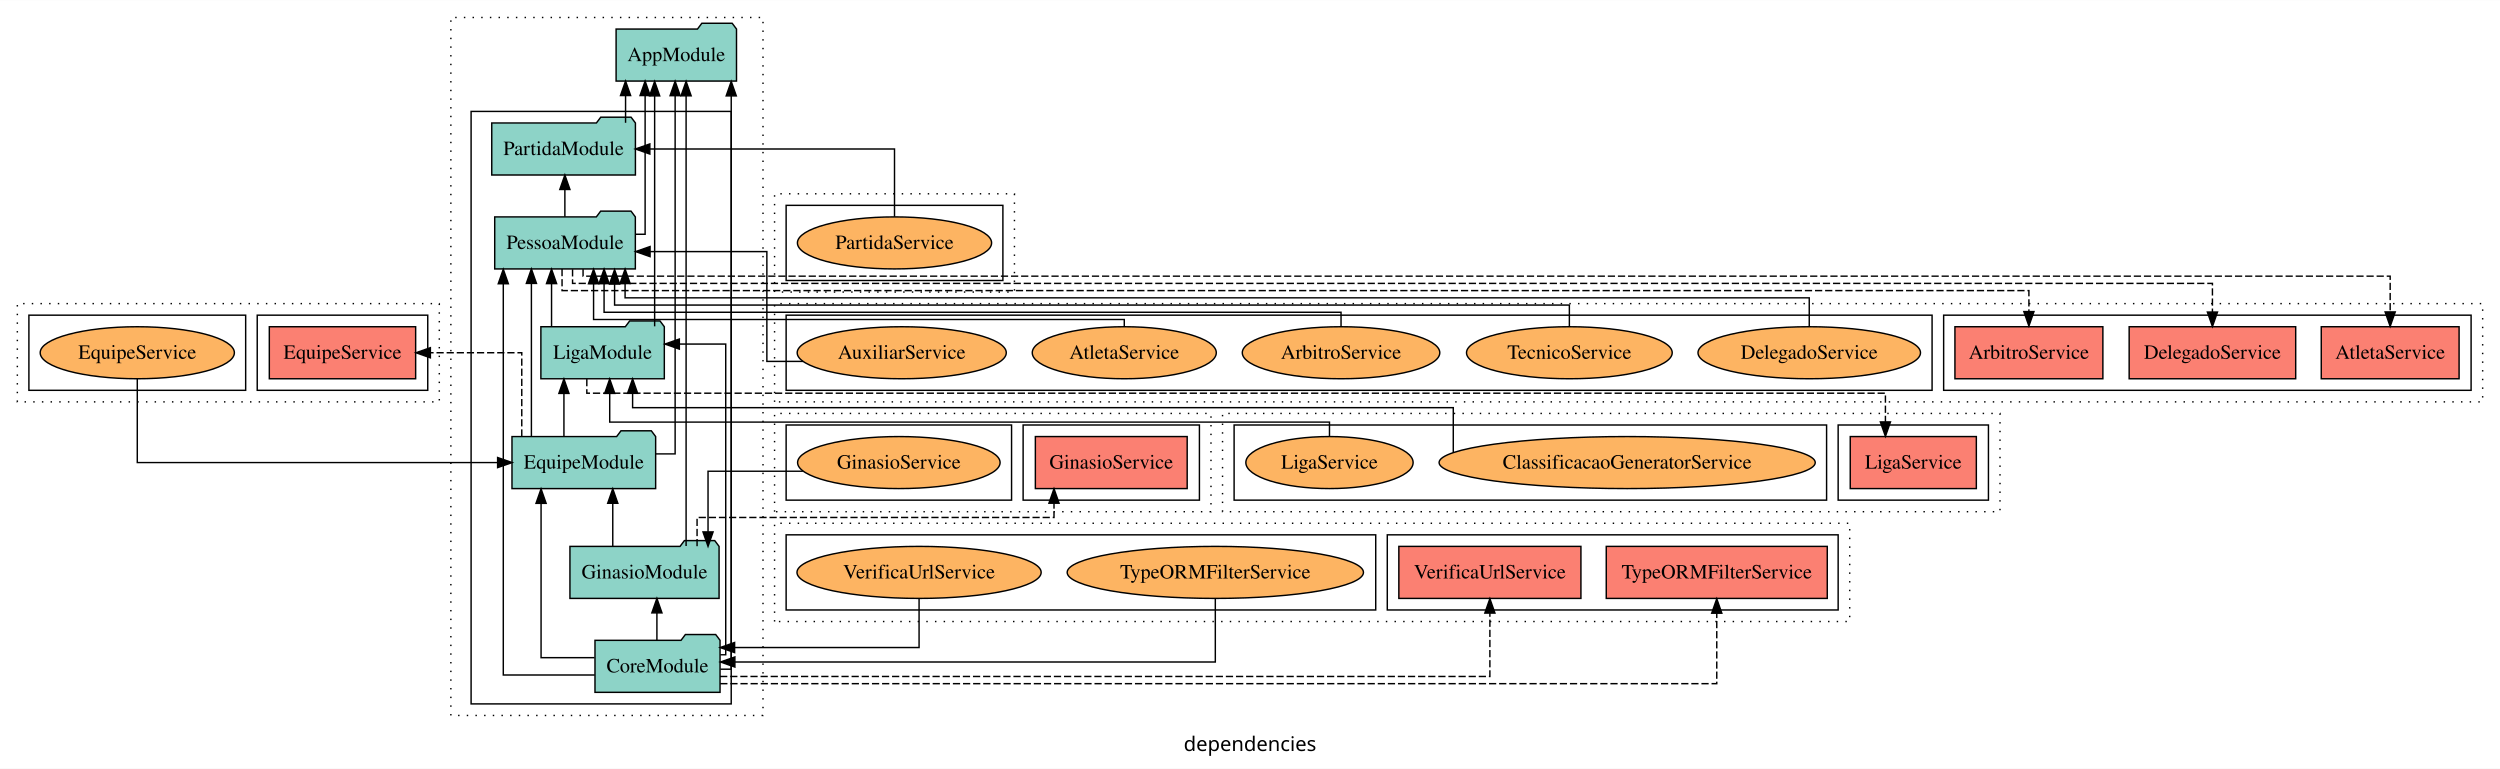
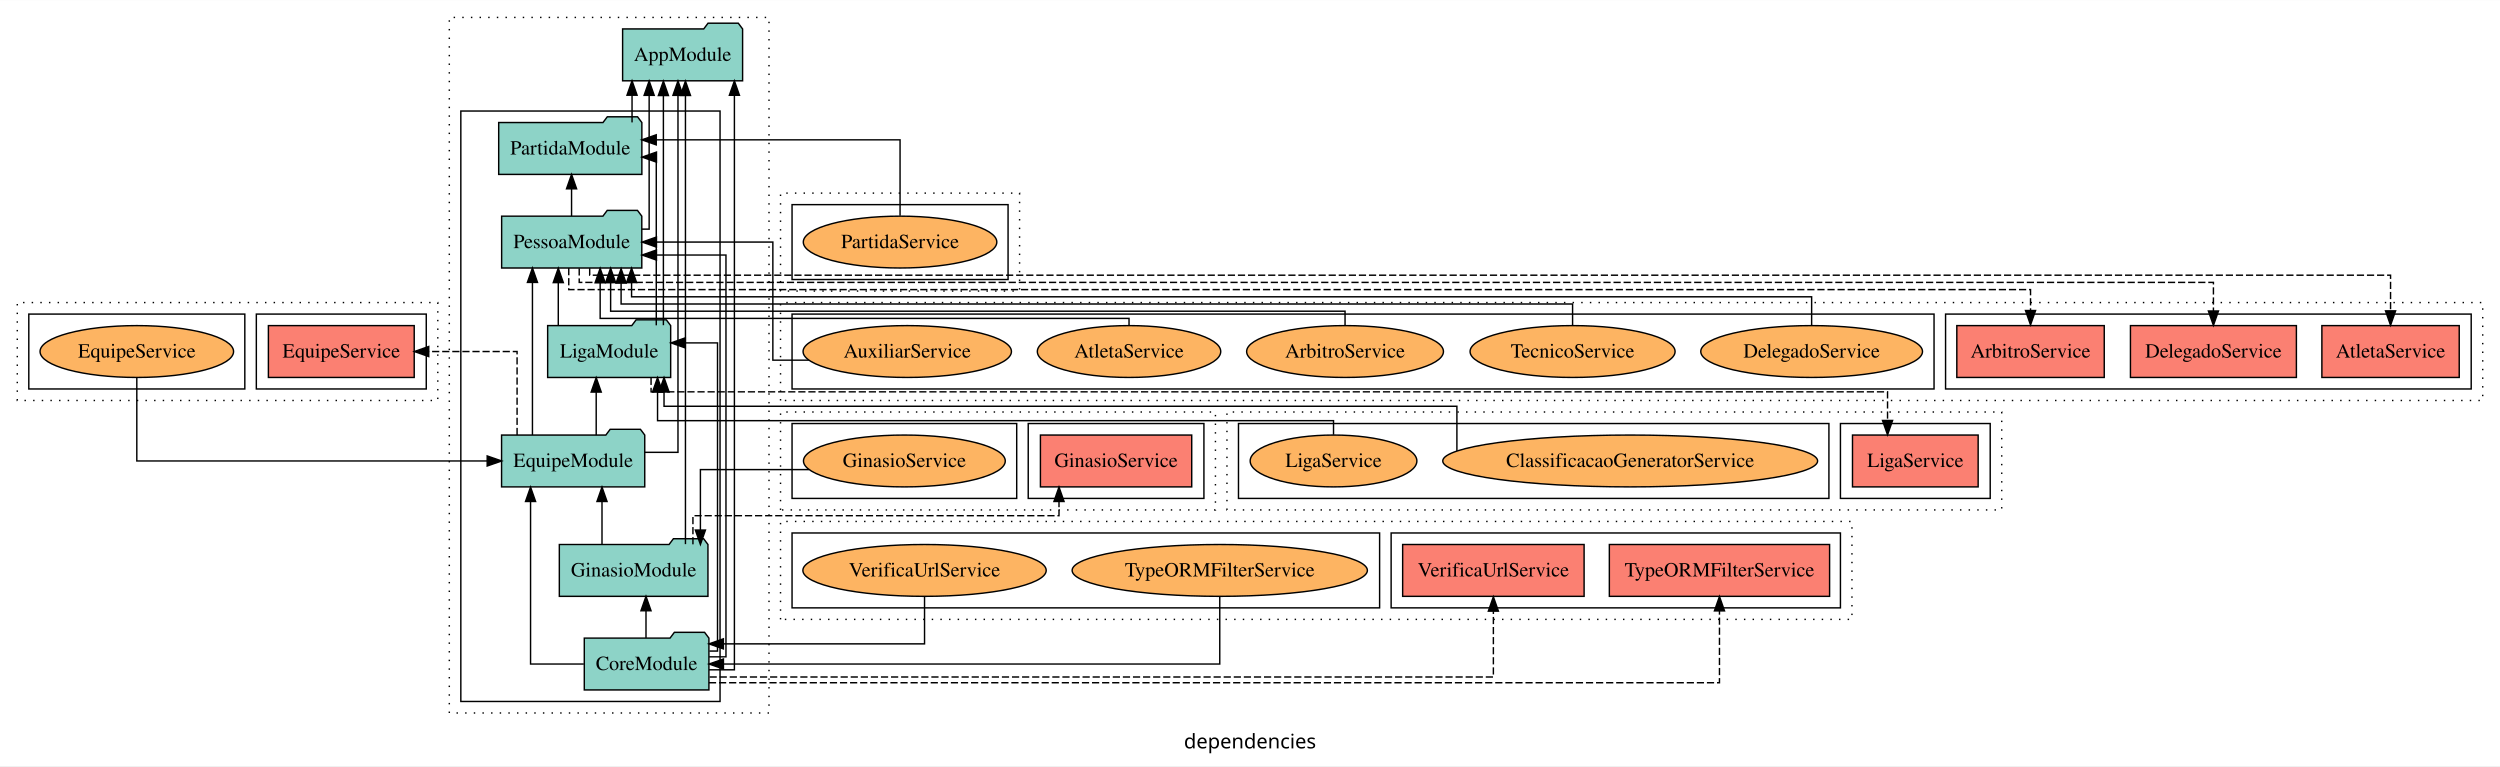
- <svg xmlns="http://www.w3.org/2000/svg" width="1730pt" height="532pt" viewBox="0.00 0.00 1730.00 531.80">
+ <svg xmlns="http://www.w3.org/2000/svg" width="1736pt" height="532pt" viewBox="0.00 0.00 1736.00 531.80">
  <g id="graph0" class="graph" transform="scale(1 1) rotate(0) translate(4 527.8)">
-     <polygon fill="white" stroke="transparent" points="-4,4 -4,-527.8 1726,-527.8 1726,4 -4,4" />
-     <text text-anchor="middle" x="861" y="-8.2" font-family="sans-serif" font-size="14.00">dependencies</text>
+     <polygon fill="white" stroke="transparent" points="-4,4 -4,-527.8 1732,-527.8 1732,4 -4,4" />
+     <text text-anchor="middle" x="864" y="-8.2" font-family="sans-serif" font-size="14.00">dependencies</text>
    <g id="clust1" class="cluster">
-       <polygon fill="none" stroke="black" stroke-dasharray="1,5" points="308,-32.8 308,-515.8 524,-515.8 524,-32.8 308,-32.8" />
+       <polygon fill="none" stroke="black" stroke-dasharray="1,5" points="308,-32.8 308,-515.8 530,-515.8 530,-32.8 308,-32.8" />
    </g>
    <g id="clust3" class="cluster">
-       <polygon fill="none" stroke="black" points="322,-40.8 322,-450.8 502,-450.8 502,-40.8 322,-40.8" />
+       <polygon fill="none" stroke="black" points="316,-40.8 316,-450.8 496,-450.8 496,-40.8 316,-40.8" />
    </g>
    <g id="clust7" class="cluster">
-       <polygon fill="none" stroke="black" stroke-dasharray="1,5" points="532,-97.8 532,-165.8 1276,-165.8 1276,-97.8 532,-97.8" />
+       <polygon fill="none" stroke="black" stroke-dasharray="1,5" points="538,-97.8 538,-165.8 1282,-165.8 1282,-97.8 538,-97.8" />
    </g>
    <g id="clust10" class="cluster">
-       <polygon fill="none" stroke="black" points="956,-105.8 956,-157.8 1268,-157.8 1268,-105.8 956,-105.8" />
+       <polygon fill="none" stroke="black" points="962,-105.8 962,-157.8 1274,-157.8 1274,-105.8 962,-105.8" />
    </g>
    <g id="clust12" class="cluster">
-       <polygon fill="none" stroke="black" points="540,-105.8 540,-157.8 948,-157.8 948,-105.8 540,-105.8" />
+       <polygon fill="none" stroke="black" points="546,-105.8 546,-157.8 954,-157.8 954,-105.8 546,-105.8" />
    </g>
    <g id="clust13" class="cluster">
      <polygon fill="none" stroke="black" stroke-dasharray="1,5" points="8,-249.8 8,-317.8 300,-317.8 300,-249.8 8,-249.8" />
    </g>
    <g id="clust16" class="cluster">
      <polygon fill="none" stroke="black" points="174,-257.8 174,-309.8 292,-309.8 292,-257.8 174,-257.8" />
    </g>
    <g id="clust18" class="cluster">
      <polygon fill="none" stroke="black" points="16,-257.8 16,-309.8 166,-309.8 166,-257.8 16,-257.8" />
    </g>
    <g id="clust19" class="cluster">
-       <polygon fill="none" stroke="black" stroke-dasharray="1,5" points="532,-173.8 532,-241.8 834,-241.8 834,-173.8 532,-173.8" />
+       <polygon fill="none" stroke="black" stroke-dasharray="1,5" points="538,-173.8 538,-241.8 840,-241.8 840,-173.8 538,-173.8" />
    </g>
    <g id="clust22" class="cluster">
-       <polygon fill="none" stroke="black" points="704,-181.8 704,-233.8 826,-233.8 826,-181.8 704,-181.8" />
+       <polygon fill="none" stroke="black" points="710,-181.8 710,-233.8 832,-233.8 832,-181.8 710,-181.8" />
    </g>
    <g id="clust24" class="cluster">
-       <polygon fill="none" stroke="black" points="540,-181.8 540,-233.8 696,-233.8 696,-181.8 540,-181.8" />
+       <polygon fill="none" stroke="black" points="546,-181.8 546,-233.8 702,-233.8 702,-181.8 546,-181.8" />
    </g>
    <g id="clust25" class="cluster">
-       <polygon fill="none" stroke="black" stroke-dasharray="1,5" points="842,-173.8 842,-241.8 1380,-241.8 1380,-173.8 842,-173.8" />
+       <polygon fill="none" stroke="black" stroke-dasharray="1,5" points="848,-173.8 848,-241.8 1386,-241.8 1386,-173.8 848,-173.8" />
    </g>
    <g id="clust28" class="cluster">
-       <polygon fill="none" stroke="black" points="1268,-181.8 1268,-233.8 1372,-233.8 1372,-181.8 1268,-181.8" />
+       <polygon fill="none" stroke="black" points="1274,-181.8 1274,-233.8 1378,-233.8 1378,-181.8 1274,-181.8" />
    </g>
    <g id="clust30" class="cluster">
-       <polygon fill="none" stroke="black" points="850,-181.8 850,-233.8 1260,-233.8 1260,-181.8 850,-181.8" />
+       <polygon fill="none" stroke="black" points="856,-181.8 856,-233.8 1266,-233.8 1266,-181.8 856,-181.8" />
    </g>
    <g id="clust31" class="cluster">
-       <polygon fill="none" stroke="black" stroke-dasharray="1,5" points="532,-325.8 532,-393.8 698,-393.8 698,-325.8 532,-325.8" />
+       <polygon fill="none" stroke="black" stroke-dasharray="1,5" points="538,-325.8 538,-393.8 704,-393.8 704,-325.8 538,-325.8" />
    </g>
    <g id="clust36" class="cluster">
-       <polygon fill="none" stroke="black" points="540,-333.8 540,-385.8 690,-385.8 690,-333.8 540,-333.8" />
+       <polygon fill="none" stroke="black" points="546,-333.8 546,-385.8 696,-385.8 696,-333.8 546,-333.8" />
    </g>
    <g id="clust37" class="cluster">
-       <polygon fill="none" stroke="black" stroke-dasharray="1,5" points="532,-249.8 532,-317.8 1714,-317.8 1714,-249.8 532,-249.8" />
+       <polygon fill="none" stroke="black" stroke-dasharray="1,5" points="538,-249.8 538,-317.8 1720,-317.8 1720,-249.8 538,-249.8" />
    </g>
    <g id="clust40" class="cluster">
-       <polygon fill="none" stroke="black" points="1341,-257.8 1341,-309.8 1706,-309.8 1706,-257.8 1341,-257.8" />
+       <polygon fill="none" stroke="black" points="1347,-257.8 1347,-309.8 1712,-309.8 1712,-257.8 1347,-257.8" />
    </g>
    <g id="clust42" class="cluster">
-       <polygon fill="none" stroke="black" points="540,-257.8 540,-309.8 1333,-309.8 1333,-257.8 540,-257.8" />
+       <polygon fill="none" stroke="black" points="546,-257.8 546,-309.8 1339,-309.8 1339,-257.8 546,-257.8" />
    </g>
    <g id="node1" class="node">
-       <polygon fill="#8dd3c7" stroke="black" points="494.27,-84.8 491.27,-88.8 470.27,-88.8 467.27,-84.8 407.73,-84.8 407.73,-48.8 494.27,-48.8 494.27,-84.8" />
-       <text text-anchor="middle" x="451" y="-62.6" font-family="Times,serif" font-size="14.00">CoreModule</text>
+       <polygon fill="#8dd3c7" stroke="black" points="488.27,-84.8 485.27,-88.8 464.27,-88.8 461.27,-84.8 401.73,-84.8 401.73,-48.8 488.27,-48.8 488.27,-84.8" />
+       <text text-anchor="middle" x="445" y="-62.6" font-family="Times,serif" font-size="14.00">CoreModule</text>
    </g>
    <g id="node2" class="node">
-       <polygon fill="#8dd3c7" stroke="black" points="449.71,-225.8 446.71,-229.8 425.71,-229.8 422.71,-225.8 350.29,-225.8 350.29,-189.8 449.71,-189.8 449.71,-225.8" />
-       <text text-anchor="middle" x="400" y="-203.6" font-family="Times,serif" font-size="14.00">EquipeModule</text>
+       <polygon fill="#8dd3c7" stroke="black" points="443.71,-225.8 440.71,-229.8 419.71,-229.8 416.71,-225.8 344.29,-225.8 344.29,-189.8 443.71,-189.8 443.71,-225.8" />
+       <text text-anchor="middle" x="394" y="-203.6" font-family="Times,serif" font-size="14.00">EquipeModule</text>
    </g>
    <g id="edge11" class="edge">
-       <path fill="none" stroke="black" d="M407.41,-72.8C388.42,-72.8 370.42,-72.8 370.42,-72.8 370.42,-72.8 370.42,-179.59 370.42,-179.59" />
-       <polygon fill="black" stroke="black" points="366.92,-179.59 370.42,-189.59 373.92,-179.59 366.92,-179.59" />
+       <path fill="none" stroke="black" d="M401.41,-66.8C382.42,-66.8 364.42,-66.8 364.42,-66.8 364.42,-66.8 364.42,-179.66 364.42,-179.66" />
+       <polygon fill="black" stroke="black" points="360.92,-179.66 364.42,-189.66 367.92,-179.66 360.92,-179.66" />
    </g>
    <g id="node3" class="node">
-       <polygon fill="#8dd3c7" stroke="black" points="493.6,-149.8 490.6,-153.8 469.6,-153.8 466.6,-149.8 390.4,-149.8 390.4,-113.8 493.6,-113.8 493.6,-149.8" />
-       <text text-anchor="middle" x="442" y="-127.6" font-family="Times,serif" font-size="14.00">GinasioModule</text>
+       <polygon fill="#8dd3c7" stroke="black" points="487.6,-149.8 484.6,-153.8 463.6,-153.8 460.6,-149.8 384.4,-149.8 384.4,-113.8 487.6,-113.8 487.6,-149.8" />
+       <text text-anchor="middle" x="436" y="-127.6" font-family="Times,serif" font-size="14.00">GinasioModule</text>
    </g>
    <g id="edge15" class="edge">
-       <path fill="none" stroke="black" d="M450.58,-84.91C450.58,-84.91 450.58,-103.79 450.58,-103.79" />
-       <polygon fill="black" stroke="black" points="447.08,-103.79 450.58,-113.79 454.08,-103.79 447.08,-103.79" />
+       <path fill="none" stroke="black" d="M444.58,-84.91C444.58,-84.91 444.58,-103.79 444.58,-103.79" />
+       <polygon fill="black" stroke="black" points="441.08,-103.79 444.58,-113.79 448.08,-103.79 441.08,-103.79" />
    </g>
    <g id="node4" class="node">
-       <polygon fill="#8dd3c7" stroke="black" points="455.71,-301.8 452.71,-305.8 431.71,-305.8 428.71,-301.8 370.29,-301.8 370.29,-265.8 455.71,-265.8 455.71,-301.8" />
-       <text text-anchor="middle" x="413" y="-279.6" font-family="Times,serif" font-size="14.00">LigaModule</text>
+       <polygon fill="#8dd3c7" stroke="black" points="461.71,-301.8 458.71,-305.8 437.71,-305.8 434.71,-301.8 376.29,-301.8 376.29,-265.8 461.71,-265.8 461.71,-301.8" />
+       <text text-anchor="middle" x="419" y="-279.6" font-family="Times,serif" font-size="14.00">LigaModule</text>
    </g>
    <g id="edge18" class="edge">
-       <path fill="none" stroke="black" d="M494.5,-74.8C496.8,-74.8 498.2,-74.8 498.2,-74.8 498.2,-74.8 498.2,-289.8 498.2,-289.8 498.2,-289.8 466.1,-289.8 466.1,-289.8" />
-       <polygon fill="black" stroke="black" points="466.1,-286.3 456.1,-289.8 466.1,-293.3 466.1,-286.3" />
+       <path fill="none" stroke="black" d="M488.6,-75.8C492.05,-75.8 494.24,-75.8 494.24,-75.8 494.24,-75.8 494.24,-289.8 494.24,-289.8 494.24,-289.8 471.9,-289.8 471.9,-289.8" />
+       <polygon fill="black" stroke="black" points="471.9,-286.3 461.9,-289.8 471.9,-293.3 471.9,-286.3" />
    </g>
    <g id="node6" class="node">
-       <polygon fill="#8dd3c7" stroke="black" points="435.66,-377.8 432.66,-381.8 411.66,-381.8 408.66,-377.8 338.34,-377.8 338.34,-341.8 435.66,-341.8 435.66,-377.8" />
-       <text text-anchor="middle" x="387" y="-355.6" font-family="Times,serif" font-size="14.00">PessoaModule</text>
-     </g>
-     <g id="edge25" class="edge">
-       <path fill="none" stroke="black" d="M407.59,-60.8C378.05,-60.8 344.28,-60.8 344.28,-60.8 344.28,-60.8 344.28,-331.55 344.28,-331.55" />
-       <polygon fill="black" stroke="black" points="340.78,-331.55 344.28,-341.55 347.78,-331.55 340.78,-331.55" />
+       <polygon fill="#8dd3c7" stroke="black" points="441.66,-377.8 438.66,-381.8 417.66,-381.8 414.66,-377.8 344.34,-377.8 344.34,-341.8 441.66,-341.8 441.66,-377.8" />
+       <text text-anchor="middle" x="393" y="-355.6" font-family="Times,serif" font-size="14.00">PessoaModule</text>
+     </g>
+     <g id="edge26" class="edge">
+       <path fill="none" stroke="black" d="M488.42,-71.8C495.25,-71.8 500.11,-71.8 500.11,-71.8 500.11,-71.8 500.11,-350.8 500.11,-350.8 500.11,-350.8 451.85,-350.8 451.85,-350.8" />
+       <polygon fill="black" stroke="black" points="451.85,-347.3 441.85,-350.8 451.85,-354.3 451.85,-347.3" />
    </g>
    <g id="node7" class="node">
-       <polygon fill="#8dd3c7" stroke="black" points="505.66,-507.8 502.66,-511.8 481.66,-511.8 478.66,-507.8 422.34,-507.8 422.34,-471.8 505.66,-471.8 505.66,-507.8" />
-       <text text-anchor="middle" x="464" y="-485.6" font-family="Times,serif" font-size="14.00">AppModule</text>
+       <polygon fill="#8dd3c7" stroke="black" points="511.66,-507.8 508.66,-511.8 487.66,-511.8 484.66,-507.8 428.34,-507.8 428.34,-471.8 511.66,-471.8 511.66,-507.8" />
+       <text text-anchor="middle" x="470" y="-485.6" font-family="Times,serif" font-size="14.00">AppModule</text>
    </g>
    <g id="edge1" class="edge">
-       <path fill="none" stroke="black" d="M494.49,-64.8C499.02,-64.8 502.01,-64.8 502.01,-64.8 502.01,-64.8 502.01,-461.54 502.01,-461.54" />
-       <polygon fill="black" stroke="black" points="498.52,-461.54 502.01,-471.54 505.52,-461.54 498.52,-461.54" />
+       <path fill="none" stroke="black" d="M488.33,-62.8C498.27,-62.8 505.97,-62.8 505.97,-62.8 505.97,-62.8 505.97,-461.73 505.97,-461.73" />
+       <polygon fill="black" stroke="black" points="502.47,-461.73 505.97,-471.73 509.47,-461.73 502.47,-461.73" />
    </g>
    <g id="node8" class="node">
-       <polygon fill="#fb8072" stroke="black" points="1260.47,-149.8 1107.53,-149.8 1107.53,-113.8 1260.47,-113.8 1260.47,-149.8" />
-       <text text-anchor="middle" x="1184" y="-127.6" font-family="Times,serif" font-size="14.00">TypeORMFilterService </text>
+       <polygon fill="#fb8072" stroke="black" points="1266.47,-149.8 1113.53,-149.8 1113.53,-113.8 1266.47,-113.8 1266.47,-149.8" />
+       <text text-anchor="middle" x="1190" y="-127.6" font-family="Times,serif" font-size="14.00">TypeORMFilterService </text>
    </g>
    <g id="edge7" class="edge">
-       <path fill="none" stroke="black" stroke-dasharray="5,2" d="M494.39,-54.8C651.85,-54.8 1184,-54.8 1184,-54.8 1184,-54.8 1184,-103.55 1184,-103.55" />
-       <polygon fill="black" stroke="black" points="1180.5,-103.55 1184,-113.55 1187.5,-103.55 1180.5,-103.55" />
+       <path fill="none" stroke="black" stroke-dasharray="5,2" d="M488.27,-53.8C647.28,-53.8 1190,-53.8 1190,-53.8 1190,-53.8 1190,-103.71 1190,-103.71" />
+       <polygon fill="black" stroke="black" points="1186.5,-103.71 1190,-113.71 1193.5,-103.71 1186.5,-103.71" />
    </g>
    <g id="node9" class="node">
-       <polygon fill="#fb8072" stroke="black" points="1090,-149.8 964,-149.8 964,-113.8 1090,-113.8 1090,-149.8" />
-       <text text-anchor="middle" x="1027" y="-127.6" font-family="Times,serif" font-size="14.00">VerificaUrlService </text>
+       <polygon fill="#fb8072" stroke="black" points="1096,-149.8 970,-149.8 970,-113.8 1096,-113.8 1096,-149.8" />
+       <text text-anchor="middle" x="1033" y="-127.6" font-family="Times,serif" font-size="14.00">VerificaUrlService </text>
    </g>
    <g id="edge8" class="edge">
-       <path fill="none" stroke="black" stroke-dasharray="5,2" d="M494.29,-59.8C628.25,-59.8 1027,-59.8 1027,-59.8 1027,-59.8 1027,-103.63 1027,-103.63" />
-       <polygon fill="black" stroke="black" points="1023.5,-103.63 1027,-113.63 1030.5,-103.63 1023.5,-103.63" />
+       <path fill="none" stroke="black" stroke-dasharray="5,2" d="M488.72,-57.8C624.99,-57.8 1033,-57.8 1033,-57.8 1033,-57.8 1033,-103.51 1033,-103.51" />
+       <polygon fill="black" stroke="black" points="1029.5,-103.51 1033,-113.51 1036.5,-103.51 1029.5,-103.51" />
    </g>
    <g id="edge19" class="edge">
-       <path fill="none" stroke="black" d="M386.24,-225.81C386.24,-225.81 386.24,-255.65 386.24,-255.65" />
-       <polygon fill="black" stroke="black" points="382.74,-255.65 386.24,-265.65 389.74,-255.65 382.74,-255.65" />
-     </g>
-     <g id="edge26" class="edge">
-       <path fill="none" stroke="black" d="M363.73,-225.83C363.73,-225.83 363.73,-331.79 363.73,-331.79" />
-       <polygon fill="black" stroke="black" points="360.23,-331.79 363.73,-341.79 367.23,-331.79 360.23,-331.79" />
+       <path fill="none" stroke="black" d="M410,-225.81C410,-225.81 410,-255.65 410,-255.65" />
+       <polygon fill="black" stroke="black" points="406.5,-255.65 410,-265.65 413.5,-255.65 406.5,-255.65" />
+     </g>
+     <g id="edge27" class="edge">
+       <path fill="none" stroke="black" d="M365.73,-225.83C365.73,-225.83 365.73,-331.79 365.73,-331.79" />
+       <polygon fill="black" stroke="black" points="362.23,-331.79 365.73,-341.79 369.23,-331.79 362.23,-331.79" />
    </g>
    <g id="edge2" class="edge">
-       <path fill="none" stroke="black" d="M449.79,-213.8C457.62,-213.8 463.19,-213.8 463.19,-213.8 463.19,-213.8 463.19,-461.69 463.19,-461.69" />
-       <polygon fill="black" stroke="black" points="459.69,-461.69 463.19,-471.69 466.69,-461.69 459.69,-461.69" />
+       <path fill="none" stroke="black" d="M443.76,-213.8C456.56,-213.8 466.79,-213.8 466.79,-213.8 466.79,-213.8 466.79,-461.69 466.79,-461.69" />
+       <polygon fill="black" stroke="black" points="463.29,-461.69 466.79,-471.69 470.29,-461.69 463.29,-461.69" />
    </g>
    <g id="node12" class="node">
      <polygon fill="#fb8072" stroke="black" points="283.63,-301.8 182.37,-301.8 182.37,-265.8 283.63,-265.8 283.63,-301.8" />
      <text text-anchor="middle" x="233" y="-279.6" font-family="Times,serif" font-size="14.00">EquipeService </text>
    </g>
    <g id="edge13" class="edge">
-       <path fill="none" stroke="black" stroke-dasharray="5,2" d="M357.06,-225.81C357.06,-248.29 357.06,-283.8 357.06,-283.8 357.06,-283.8 293.82,-283.8 293.82,-283.8" />
-       <polygon fill="black" stroke="black" points="293.82,-280.3 283.82,-283.8 293.82,-287.3 293.82,-280.3" />
+       <path fill="none" stroke="black" stroke-dasharray="5,2" d="M355.06,-225.81C355.06,-248.29 355.06,-283.8 355.06,-283.8 355.06,-283.8 293.71,-283.8 293.71,-283.8" />
+       <polygon fill="black" stroke="black" points="293.71,-280.3 283.71,-283.8 293.71,-287.3 293.71,-280.3" />
    </g>
    <g id="edge12" class="edge">
-       <path fill="none" stroke="black" d="M420.03,-149.81C420.03,-149.81 420.03,-179.65 420.03,-179.65" />
-       <polygon fill="black" stroke="black" points="416.53,-179.65 420.03,-189.65 423.53,-179.65 416.53,-179.65" />
+       <path fill="none" stroke="black" d="M414.03,-149.81C414.03,-149.81 414.03,-179.65 414.03,-179.65" />
+       <polygon fill="black" stroke="black" points="410.53,-179.65 414.03,-189.65 417.53,-179.65 410.53,-179.65" />
    </g>
    <g id="edge3" class="edge">
-       <path fill="none" stroke="black" d="M470.78,-150.05C470.78,-150.05 470.78,-461.59 470.78,-461.59" />
-       <polygon fill="black" stroke="black" points="467.28,-461.59 470.78,-471.59 474.28,-461.59 467.28,-461.59" />
+       <path fill="none" stroke="black" d="M471.98,-150.05C471.98,-150.05 471.98,-461.59 471.98,-461.59" />
+       <polygon fill="black" stroke="black" points="468.48,-461.59 471.98,-471.59 475.48,-461.59 468.48,-461.59" />
    </g>
    <g id="node14" class="node">
-       <polygon fill="#fb8072" stroke="black" points="817.53,-225.8 712.47,-225.8 712.47,-189.8 817.53,-189.8 817.53,-225.8" />
-       <text text-anchor="middle" x="765" y="-203.6" font-family="Times,serif" font-size="14.00">GinasioService </text>
+       <polygon fill="#fb8072" stroke="black" points="823.53,-225.8 718.47,-225.8 718.47,-189.8 823.53,-189.8 823.53,-225.8" />
+       <text text-anchor="middle" x="771" y="-203.6" font-family="Times,serif" font-size="14.00">GinasioService </text>
    </g>
    <g id="edge16" class="edge">
-       <path fill="none" stroke="black" stroke-dasharray="5,2" d="M478.37,-149.91C478.37,-159.7 478.37,-169.8 478.37,-169.8 478.37,-169.8 725.37,-169.8 725.37,-169.8 725.37,-169.8 725.37,-179.69 725.37,-179.69" />
-       <polygon fill="black" stroke="black" points="721.87,-179.69 725.37,-189.69 728.87,-179.69 721.87,-179.69" />
-     </g>
-     <g id="edge27" class="edge">
-       <path fill="none" stroke="black" d="M377.67,-301.81C377.67,-301.81 377.67,-331.65 377.67,-331.65" />
-       <polygon fill="black" stroke="black" points="374.17,-331.65 377.67,-341.65 381.17,-331.65 374.17,-331.65" />
+       <path fill="none" stroke="black" stroke-dasharray="5,2" d="M477.17,-149.91C477.17,-159.7 477.17,-169.8 477.17,-169.8 477.17,-169.8 731.37,-169.8 731.37,-169.8 731.37,-169.8 731.37,-179.69 731.37,-179.69" />
+       <polygon fill="black" stroke="black" points="727.87,-179.69 731.37,-189.69 734.87,-179.69 727.87,-179.69" />
+     </g>
+     <g id="node5" class="node">
+       <polygon fill="#8dd3c7" stroke="black" points="441.71,-442.8 438.71,-446.8 417.71,-446.8 414.71,-442.8 342.29,-442.8 342.29,-406.8 441.71,-406.8 441.71,-442.8" />
+       <text text-anchor="middle" x="392" y="-420.6" font-family="Times,serif" font-size="14.00">PartidaModule</text>
+     </g>
+     <g id="edge23" class="edge">
+       <path fill="none" stroke="black" d="M451.72,-302.01C451.72,-338.86 451.72,-418.8 451.72,-418.8 451.72,-418.8 450.73,-418.8 450.73,-418.8" />
+       <polygon fill="black" stroke="black" points="451.86,-415.3 441.86,-418.8 451.86,-422.3 451.86,-415.3" />
+     </g>
+     <g id="edge28" class="edge">
+       <path fill="none" stroke="black" d="M383.67,-301.81C383.67,-301.81 383.67,-331.65 383.67,-331.65" />
+       <polygon fill="black" stroke="black" points="380.17,-331.65 383.67,-341.65 387.17,-331.65 380.17,-331.65" />
    </g>
    <g id="edge4" class="edge">
-       <path fill="none" stroke="black" d="M449.01,-302.08C449.01,-302.08 449.01,-461.56 449.01,-461.56" />
-       <polygon fill="black" stroke="black" points="445.51,-461.56 449.01,-471.56 452.51,-461.56 445.51,-461.56" />
+       <path fill="none" stroke="black" d="M456.66,-302.08C456.66,-302.08 456.66,-461.56 456.66,-461.56" />
+       <polygon fill="black" stroke="black" points="453.16,-461.56 456.66,-471.56 460.16,-461.56 453.16,-461.56" />
    </g>
    <g id="node16" class="node">
-       <polygon fill="#fb8072" stroke="black" points="1363.63,-225.8 1276.37,-225.8 1276.37,-189.8 1363.63,-189.8 1363.63,-225.8" />
-       <text text-anchor="middle" x="1320" y="-203.6" font-family="Times,serif" font-size="14.00">LigaService </text>
+       <polygon fill="#fb8072" stroke="black" points="1369.63,-225.8 1282.37,-225.8 1282.37,-189.8 1369.63,-189.8 1369.63,-225.8" />
+       <text text-anchor="middle" x="1326" y="-203.6" font-family="Times,serif" font-size="14.00">LigaService </text>
    </g>
    <g id="edge20" class="edge">
-       <path fill="none" stroke="black" stroke-dasharray="5,2" d="M402.08,-265.59C402.08,-260.25 402.08,-255.8 402.08,-255.8 402.08,-255.8 1300.71,-255.8 1300.71,-255.8 1300.71,-255.8 1300.71,-235.95 1300.71,-235.95" />
-       <polygon fill="black" stroke="black" points="1304.21,-235.95 1300.71,-225.95 1297.21,-235.95 1304.21,-235.95" />
-     </g>
-     <g id="node5" class="node">
-       <polygon fill="#8dd3c7" stroke="black" points="435.71,-442.8 432.71,-446.8 411.71,-446.8 408.71,-442.8 336.29,-442.8 336.29,-406.8 435.71,-406.8 435.71,-442.8" />
-       <text text-anchor="middle" x="386" y="-420.6" font-family="Times,serif" font-size="14.00">PartidaModule</text>
+       <path fill="none" stroke="black" stroke-dasharray="5,2" d="M448.1,-265.59C448.1,-260.25 448.1,-255.8 448.1,-255.8 448.1,-255.8 1306.71,-255.8 1306.71,-255.8 1306.71,-255.8 1306.71,-235.95 1306.71,-235.95" />
+       <polygon fill="black" stroke="black" points="1310.21,-235.95 1306.71,-225.95 1303.21,-235.95 1310.21,-235.95" />
    </g>
    <g id="edge5" class="edge">
-       <path fill="none" stroke="black" d="M428.89,-442.91C428.89,-442.91 428.89,-461.79 428.89,-461.79" />
-       <polygon fill="black" stroke="black" points="425.39,-461.79 428.89,-471.79 432.39,-461.79 425.39,-461.79" />
-     </g>
-     <g id="edge23" class="edge">
-       <path fill="none" stroke="black" d="M386.89,-377.91C386.89,-377.91 386.89,-396.79 386.89,-396.79" />
-       <polygon fill="black" stroke="black" points="383.39,-396.79 386.89,-406.79 390.39,-396.79 383.39,-396.79" />
+       <path fill="none" stroke="black" d="M434.89,-442.91C434.89,-442.91 434.89,-461.79 434.89,-461.79" />
+       <polygon fill="black" stroke="black" points="431.39,-461.79 434.89,-471.79 438.39,-461.79 431.39,-461.79" />
+     </g>
+     <g id="edge24" class="edge">
+       <path fill="none" stroke="black" d="M392.89,-377.91C392.89,-377.91 392.89,-396.79 392.89,-396.79" />
+       <polygon fill="black" stroke="black" points="389.39,-396.79 392.89,-406.79 396.39,-396.79 389.39,-396.79" />
    </g>
    <g id="edge6" class="edge">
-       <path fill="none" stroke="black" d="M436.06,-365.8C439.96,-365.8 442.42,-365.8 442.42,-365.8 442.42,-365.8 442.42,-461.77 442.42,-461.77" />
-       <polygon fill="black" stroke="black" points="438.92,-461.77 442.42,-471.77 445.92,-461.77 438.92,-461.77" />
+       <path fill="none" stroke="black" d="M441.81,-368.8C444.88,-368.8 446.77,-368.8 446.77,-368.8 446.77,-368.8 446.77,-461.69 446.77,-461.69" />
+       <polygon fill="black" stroke="black" points="443.27,-461.69 446.77,-471.69 450.27,-461.69 443.27,-461.69" />
    </g>
    <g id="node20" class="node">
-       <polygon fill="#fb8072" stroke="black" points="1451.19,-301.8 1348.81,-301.8 1348.81,-265.8 1451.19,-265.8 1451.19,-301.8" />
-       <text text-anchor="middle" x="1400" y="-279.6" font-family="Times,serif" font-size="14.00">ArbitroService </text>
-     </g>
-     <g id="edge28" class="edge">
-       <path fill="none" stroke="black" stroke-dasharray="5,2" d="M384.94,-341.76C384.94,-334.05 384.94,-326.8 384.94,-326.8 384.94,-326.8 1400,-326.8 1400,-326.8 1400,-326.8 1400,-312.29 1400,-312.29" />
-       <polygon fill="black" stroke="black" points="1403.5,-312.29 1400,-302.29 1396.5,-312.29 1403.5,-312.29" />
+       <polygon fill="#fb8072" stroke="black" points="1457.19,-301.8 1354.81,-301.8 1354.81,-265.8 1457.19,-265.8 1457.19,-301.8" />
+       <text text-anchor="middle" x="1406" y="-279.6" font-family="Times,serif" font-size="14.00">ArbitroService </text>
+     </g>
+     <g id="edge29" class="edge">
+       <path fill="none" stroke="black" stroke-dasharray="5,2" d="M390.94,-341.76C390.94,-334.05 390.94,-326.8 390.94,-326.8 390.94,-326.8 1406,-326.8 1406,-326.8 1406,-326.8 1406,-312.29 1406,-312.29" />
+       <polygon fill="black" stroke="black" points="1409.5,-312.29 1406,-302.29 1402.5,-312.29 1409.5,-312.29" />
    </g>
    <g id="node21" class="node">
-       <polygon fill="#fb8072" stroke="black" points="1697.69,-301.8 1602.31,-301.8 1602.31,-265.8 1697.69,-265.8 1697.69,-301.8" />
-       <text text-anchor="middle" x="1650" y="-279.6" font-family="Times,serif" font-size="14.00">AtletaService </text>
-     </g>
-     <g id="edge29" class="edge">
-       <path fill="none" stroke="black" stroke-dasharray="5,2" d="M399.48,-341.68C399.48,-338.83 399.48,-336.8 399.48,-336.8 399.48,-336.8 1650,-336.8 1650,-336.8 1650,-336.8 1650,-312.04 1650,-312.04" />
-       <polygon fill="black" stroke="black" points="1653.5,-312.04 1650,-302.04 1646.5,-312.04 1653.5,-312.04" />
+       <polygon fill="#fb8072" stroke="black" points="1703.69,-301.8 1608.31,-301.8 1608.31,-265.8 1703.69,-265.8 1703.69,-301.8" />
+       <text text-anchor="middle" x="1656" y="-279.6" font-family="Times,serif" font-size="14.00">AtletaService </text>
+     </g>
+     <g id="edge30" class="edge">
+       <path fill="none" stroke="black" stroke-dasharray="5,2" d="M405.48,-341.68C405.48,-338.83 405.48,-336.8 405.48,-336.8 405.48,-336.8 1656,-336.8 1656,-336.8 1656,-336.8 1656,-312.04 1656,-312.04" />
+       <polygon fill="black" stroke="black" points="1659.5,-312.04 1656,-302.04 1652.5,-312.04 1659.5,-312.04" />
    </g>
    <g id="node22" class="node">
-       <polygon fill="#fb8072" stroke="black" points="1584.62,-301.8 1469.38,-301.8 1469.38,-265.8 1584.62,-265.8 1584.62,-301.8" />
-       <text text-anchor="middle" x="1527" y="-279.6" font-family="Times,serif" font-size="14.00">DelegadoService </text>
-     </g>
-     <g id="edge30" class="edge">
-       <path fill="none" stroke="black" stroke-dasharray="5,2" d="M392.21,-341.59C392.21,-336.25 392.21,-331.8 392.21,-331.8 392.21,-331.8 1527,-331.8 1527,-331.8 1527,-331.8 1527,-311.95 1527,-311.95" />
-       <polygon fill="black" stroke="black" points="1530.5,-311.95 1527,-301.95 1523.5,-311.95 1530.5,-311.95" />
+       <polygon fill="#fb8072" stroke="black" points="1590.62,-301.8 1475.38,-301.8 1475.38,-265.8 1590.62,-265.8 1590.62,-301.8" />
+       <text text-anchor="middle" x="1533" y="-279.6" font-family="Times,serif" font-size="14.00">DelegadoService </text>
+     </g>
+     <g id="edge31" class="edge">
+       <path fill="none" stroke="black" stroke-dasharray="5,2" d="M398.21,-341.59C398.21,-336.25 398.21,-331.8 398.21,-331.8 398.21,-331.8 1533,-331.8 1533,-331.8 1533,-331.8 1533,-311.95 1533,-311.95" />
+       <polygon fill="black" stroke="black" points="1536.5,-311.95 1533,-301.95 1529.5,-311.95 1536.5,-311.95" />
    </g>
    <g id="node10" class="node">
-       <ellipse fill="#fdb462" stroke="black" cx="837" cy="-131.8" rx="102.52" ry="18" />
-       <text text-anchor="middle" x="837" y="-127.6" font-family="Times,serif" font-size="14.00">TypeORMFilterService</text>
+       <ellipse fill="#fdb462" stroke="black" cx="843" cy="-131.8" rx="102.52" ry="18" />
+       <text text-anchor="middle" x="843" y="-127.6" font-family="Times,serif" font-size="14.00">TypeORMFilterService</text>
    </g>
    <g id="edge9" class="edge">
-       <path fill="none" stroke="black" d="M837,-113.53C837,-95.24 837,-69.8 837,-69.8 837,-69.8 504.53,-69.8 504.53,-69.8" />
-       <polygon fill="black" stroke="black" points="504.53,-66.3 494.53,-69.8 504.53,-73.3 504.53,-66.3" />
+       <path fill="none" stroke="black" d="M843,-113.69C843,-94.46 843,-66.8 843,-66.8 843,-66.8 498.35,-66.8 498.35,-66.8" />
+       <polygon fill="black" stroke="black" points="498.35,-63.3 488.35,-66.8 498.35,-70.3 498.35,-63.3" />
    </g>
    <g id="node11" class="node">
-       <ellipse fill="#fdb462" stroke="black" cx="632" cy="-131.8" rx="84.49" ry="18" />
-       <text text-anchor="middle" x="632" y="-127.6" font-family="Times,serif" font-size="14.00">VerificaUrlService</text>
+       <ellipse fill="#fdb462" stroke="black" cx="638" cy="-131.8" rx="84.49" ry="18" />
+       <text text-anchor="middle" x="638" y="-127.6" font-family="Times,serif" font-size="14.00">VerificaUrlService</text>
    </g>
    <g id="edge10" class="edge">
-       <path fill="none" stroke="black" d="M632,-113.61C632,-98.62 632,-79.8 632,-79.8 632,-79.8 504.35,-79.8 504.35,-79.8" />
-       <polygon fill="black" stroke="black" points="504.35,-76.3 494.35,-79.8 504.35,-83.3 504.35,-76.3" />
+       <path fill="none" stroke="black" d="M638,-113.68C638,-99.02 638,-80.8 638,-80.8 638,-80.8 498.31,-80.8 498.31,-80.8" />
+       <polygon fill="black" stroke="black" points="498.31,-77.3 488.31,-80.8 498.31,-84.3 498.31,-77.3" />
    </g>
    <g id="node13" class="node">
      <ellipse fill="#fdb462" stroke="black" cx="91" cy="-283.8" rx="67.19" ry="18" />
      <text text-anchor="middle" x="91" y="-279.6" font-family="Times,serif" font-size="14.00">EquipeService</text>
    </g>
    <g id="edge14" class="edge">
-       <path fill="none" stroke="black" d="M91,-265.79C91,-243.31 91,-207.8 91,-207.8 91,-207.8 340.35,-207.8 340.35,-207.8" />
-       <polygon fill="black" stroke="black" points="340.35,-211.3 350.35,-207.8 340.35,-204.3 340.35,-211.3" />
+       <path fill="none" stroke="black" d="M91,-265.79C91,-243.31 91,-207.8 91,-207.8 91,-207.8 334.31,-207.8 334.31,-207.8" />
+       <polygon fill="black" stroke="black" points="334.31,-211.3 344.31,-207.8 334.3,-204.3 334.31,-211.3" />
    </g>
    <g id="node15" class="node">
-       <ellipse fill="#fdb462" stroke="black" cx="618" cy="-207.8" rx="70.07" ry="18" />
-       <text text-anchor="middle" x="618" y="-203.6" font-family="Times,serif" font-size="14.00">GinasioService</text>
+       <ellipse fill="#fdb462" stroke="black" cx="624" cy="-207.8" rx="70.07" ry="18" />
+       <text text-anchor="middle" x="624" y="-203.6" font-family="Times,serif" font-size="14.00">GinasioService</text>
    </g>
    <g id="edge17" class="edge">
-       <path fill="none" stroke="black" d="M551.59,-201.8C518.71,-201.8 485.96,-201.8 485.96,-201.8 485.96,-201.8 485.96,-159.83 485.96,-159.83" />
-       <polygon fill="black" stroke="black" points="489.46,-159.83 485.96,-149.83 482.46,-159.83 489.46,-159.83" />
+       <path fill="none" stroke="black" d="M557.74,-201.8C520.88,-201.8 482.36,-201.8 482.36,-201.8 482.36,-201.8 482.36,-159.83 482.36,-159.83" />
+       <polygon fill="black" stroke="black" points="485.86,-159.83 482.36,-149.83 478.86,-159.83 485.86,-159.83" />
    </g>
    <g id="node17" class="node">
-       <ellipse fill="#fdb462" stroke="black" cx="1122" cy="-207.8" rx="130.16" ry="18" />
-       <text text-anchor="middle" x="1122" y="-203.6" font-family="Times,serif" font-size="14.00">ClassificacaoGeneratorService</text>
+       <ellipse fill="#fdb462" stroke="black" cx="1128" cy="-207.8" rx="130.16" ry="18" />
+       <text text-anchor="middle" x="1128" y="-203.6" font-family="Times,serif" font-size="14.00">ClassificacaoGeneratorService</text>
    </g>
    <g id="edge21" class="edge">
-       <path fill="none" stroke="black" d="M1001.67,-214.77C1001.67,-225.74 1001.67,-245.8 1001.67,-245.8 1001.67,-245.8 433.76,-245.8 433.76,-245.8 433.76,-245.8 433.76,-255.69 433.76,-255.69" />
-       <polygon fill="black" stroke="black" points="430.26,-255.69 433.76,-265.69 437.26,-255.69 430.26,-255.69" />
+       <path fill="none" stroke="black" d="M1007.67,-214.77C1007.67,-225.74 1007.67,-245.8 1007.67,-245.8 1007.67,-245.8 457.1,-245.8 457.1,-245.8 457.1,-245.8 457.1,-255.69 457.1,-255.69" />
+       <polygon fill="black" stroke="black" points="453.6,-255.69 457.1,-265.69 460.6,-255.69 453.6,-255.69" />
    </g>
    <g id="node18" class="node">
-       <ellipse fill="#fdb462" stroke="black" cx="916" cy="-207.8" rx="57.88" ry="18" />
-       <text text-anchor="middle" x="916" y="-203.6" font-family="Times,serif" font-size="14.00">LigaService</text>
+       <ellipse fill="#fdb462" stroke="black" cx="922" cy="-207.8" rx="57.88" ry="18" />
+       <text text-anchor="middle" x="922" y="-203.6" font-family="Times,serif" font-size="14.00">LigaService</text>
    </g>
    <g id="edge22" class="edge">
-       <path fill="none" stroke="black" d="M916,-226.01C916,-231.35 916,-235.8 916,-235.8 916,-235.8 417.92,-235.8 417.92,-235.8 417.92,-235.8 417.92,-255.65 417.92,-255.65" />
-       <polygon fill="black" stroke="black" points="414.42,-255.65 417.92,-265.65 421.42,-255.65 414.42,-255.65" />
+       <path fill="none" stroke="black" d="M922,-226.01C922,-231.35 922,-235.8 922,-235.8 922,-235.8 452.6,-235.8 452.6,-235.8 452.6,-235.8 452.6,-255.65 452.6,-255.65" />
+       <polygon fill="black" stroke="black" points="449.1,-255.65 452.6,-265.65 456.1,-255.65 449.1,-255.65" />
    </g>
    <g id="node19" class="node">
-       <ellipse fill="#fdb462" stroke="black" cx="615" cy="-359.8" rx="67.19" ry="18" />
-       <text text-anchor="middle" x="615" y="-355.6" font-family="Times,serif" font-size="14.00">PartidaService</text>
-     </g>
-     <g id="edge24" class="edge">
-       <path fill="none" stroke="black" d="M615,-377.91C615,-397.14 615,-424.8 615,-424.8 615,-424.8 445.69,-424.8 445.69,-424.8" />
-       <polygon fill="black" stroke="black" points="445.69,-421.3 435.69,-424.8 445.69,-428.3 445.69,-421.3" />
+       <ellipse fill="#fdb462" stroke="black" cx="621" cy="-359.8" rx="67.19" ry="18" />
+       <text text-anchor="middle" x="621" y="-355.6" font-family="Times,serif" font-size="14.00">PartidaService</text>
+     </g>
+     <g id="edge25" class="edge">
+       <path fill="none" stroke="black" d="M621,-378.08C621,-399.12 621,-430.8 621,-430.8 621,-430.8 451.69,-430.8 451.69,-430.8" />
+       <polygon fill="black" stroke="black" points="451.69,-427.3 441.69,-430.8 451.69,-434.3 451.69,-427.3" />
    </g>
    <g id="node23" class="node">
-       <ellipse fill="#fdb462" stroke="black" cx="924" cy="-283.8" rx="68.34" ry="18" />
-       <text text-anchor="middle" x="924" y="-279.6" font-family="Times,serif" font-size="14.00">ArbitroService</text>
-     </g>
-     <g id="edge31" class="edge">
-       <path fill="none" stroke="black" d="M924,-302.01C924,-307.35 924,-311.8 924,-311.8 924,-311.8 414.02,-311.8 414.02,-311.8 414.02,-311.8 414.02,-331.65 414.02,-331.65" />
-       <polygon fill="black" stroke="black" points="410.52,-331.65 414.02,-341.65 417.52,-331.65 410.52,-331.65" />
+       <ellipse fill="#fdb462" stroke="black" cx="930" cy="-283.8" rx="68.34" ry="18" />
+       <text text-anchor="middle" x="930" y="-279.6" font-family="Times,serif" font-size="14.00">ArbitroService</text>
+     </g>
+     <g id="edge32" class="edge">
+       <path fill="none" stroke="black" d="M930,-302.01C930,-307.35 930,-311.8 930,-311.8 930,-311.8 420.02,-311.8 420.02,-311.8 420.02,-311.8 420.02,-331.65 420.02,-331.65" />
+       <polygon fill="black" stroke="black" points="416.52,-331.65 420.02,-341.65 423.52,-331.65 416.52,-331.65" />
    </g>
    <g id="node24" class="node">
-       <ellipse fill="#fdb462" stroke="black" cx="774" cy="-283.8" rx="63.68" ry="18" />
-       <text text-anchor="middle" x="774" y="-279.6" font-family="Times,serif" font-size="14.00">AtletaService</text>
-     </g>
-     <g id="edge32" class="edge">
-       <path fill="none" stroke="black" d="M774,-301.92C774,-304.77 774,-306.8 774,-306.8 774,-306.8 406.75,-306.8 406.75,-306.8 406.75,-306.8 406.75,-331.56 406.75,-331.56" />
-       <polygon fill="black" stroke="black" points="403.25,-331.56 406.75,-341.56 410.25,-331.56 403.25,-331.56" />
+       <ellipse fill="#fdb462" stroke="black" cx="780" cy="-283.8" rx="63.68" ry="18" />
+       <text text-anchor="middle" x="780" y="-279.6" font-family="Times,serif" font-size="14.00">AtletaService</text>
+     </g>
+     <g id="edge33" class="edge">
+       <path fill="none" stroke="black" d="M780,-301.92C780,-304.77 780,-306.8 780,-306.8 780,-306.8 412.75,-306.8 412.75,-306.8 412.75,-306.8 412.75,-331.56 412.75,-331.56" />
+       <polygon fill="black" stroke="black" points="409.25,-331.56 412.75,-341.56 416.25,-331.56 409.25,-331.56" />
    </g>
    <g id="node25" class="node">
-       <ellipse fill="#fdb462" stroke="black" cx="620" cy="-283.8" rx="72.35" ry="18" />
-       <text text-anchor="middle" x="620" y="-279.6" font-family="Times,serif" font-size="14.00">AuxiliarService</text>
-     </g>
-     <g id="edge33" class="edge">
-       <path fill="none" stroke="black" d="M551.68,-277.8C537.45,-277.8 526.67,-277.8 526.67,-277.8 526.67,-277.8 526.67,-353.8 526.67,-353.8 526.67,-353.8 445.85,-353.8 445.85,-353.8" />
-       <polygon fill="black" stroke="black" points="445.85,-350.3 435.85,-353.8 445.85,-357.3 445.85,-350.3" />
+       <ellipse fill="#fdb462" stroke="black" cx="626" cy="-283.8" rx="72.35" ry="18" />
+       <text text-anchor="middle" x="626" y="-279.6" font-family="Times,serif" font-size="14.00">AuxiliarService</text>
+     </g>
+     <g id="edge34" class="edge">
+       <path fill="none" stroke="black" d="M557.68,-277.8C543.45,-277.8 532.67,-277.8 532.67,-277.8 532.67,-277.8 532.67,-359.8 532.67,-359.8 532.67,-359.8 451.85,-359.8 451.85,-359.8" />
+       <polygon fill="black" stroke="black" points="451.85,-356.3 441.85,-359.8 451.85,-363.3 451.85,-356.3" />
    </g>
    <g id="node26" class="node">
-       <ellipse fill="#fdb462" stroke="black" cx="1248" cy="-283.8" rx="76.99" ry="18" />
-       <text text-anchor="middle" x="1248" y="-279.6" font-family="Times,serif" font-size="14.00">DelegadoService</text>
-     </g>
-     <g id="edge34" class="edge">
-       <path fill="none" stroke="black" d="M1248,-301.91C1248,-311.7 1248,-321.8 1248,-321.8 1248,-321.8 428.56,-321.8 428.56,-321.8 428.56,-321.8 428.56,-331.69 428.56,-331.69" />
-       <polygon fill="black" stroke="black" points="425.06,-331.69 428.56,-341.69 432.06,-331.69 425.06,-331.69" />
+       <ellipse fill="#fdb462" stroke="black" cx="1254" cy="-283.8" rx="76.99" ry="18" />
+       <text text-anchor="middle" x="1254" y="-279.6" font-family="Times,serif" font-size="14.00">DelegadoService</text>
+     </g>
+     <g id="edge35" class="edge">
+       <path fill="none" stroke="black" d="M1254,-301.91C1254,-311.7 1254,-321.8 1254,-321.8 1254,-321.8 434.56,-321.8 434.56,-321.8 434.56,-321.8 434.56,-331.69 434.56,-331.69" />
+       <polygon fill="black" stroke="black" points="431.06,-331.69 434.56,-341.69 438.06,-331.69 431.06,-331.69" />
    </g>
    <g id="node27" class="node">
-       <ellipse fill="#fdb462" stroke="black" cx="1082" cy="-283.8" rx="71.18" ry="18" />
-       <text text-anchor="middle" x="1082" y="-279.6" font-family="Times,serif" font-size="14.00">TecnicoService</text>
-     </g>
-     <g id="edge35" class="edge">
-       <path fill="none" stroke="black" d="M1082,-301.84C1082,-309.55 1082,-316.8 1082,-316.8 1082,-316.8 421.29,-316.8 421.29,-316.8 421.29,-316.8 421.29,-331.31 421.29,-331.31" />
-       <polygon fill="black" stroke="black" points="417.79,-331.31 421.29,-341.31 424.79,-331.31 417.79,-331.31" />
+       <ellipse fill="#fdb462" stroke="black" cx="1088" cy="-283.8" rx="71.18" ry="18" />
+       <text text-anchor="middle" x="1088" y="-279.6" font-family="Times,serif" font-size="14.00">TecnicoService</text>
+     </g>
+     <g id="edge36" class="edge">
+       <path fill="none" stroke="black" d="M1088,-301.84C1088,-309.55 1088,-316.8 1088,-316.8 1088,-316.8 427.29,-316.8 427.29,-316.8 427.29,-316.8 427.29,-331.31 427.29,-331.31" />
+       <polygon fill="black" stroke="black" points="423.79,-331.31 427.29,-341.31 430.79,-331.31 423.79,-331.31" />
    </g>
  </g>
</svg>
